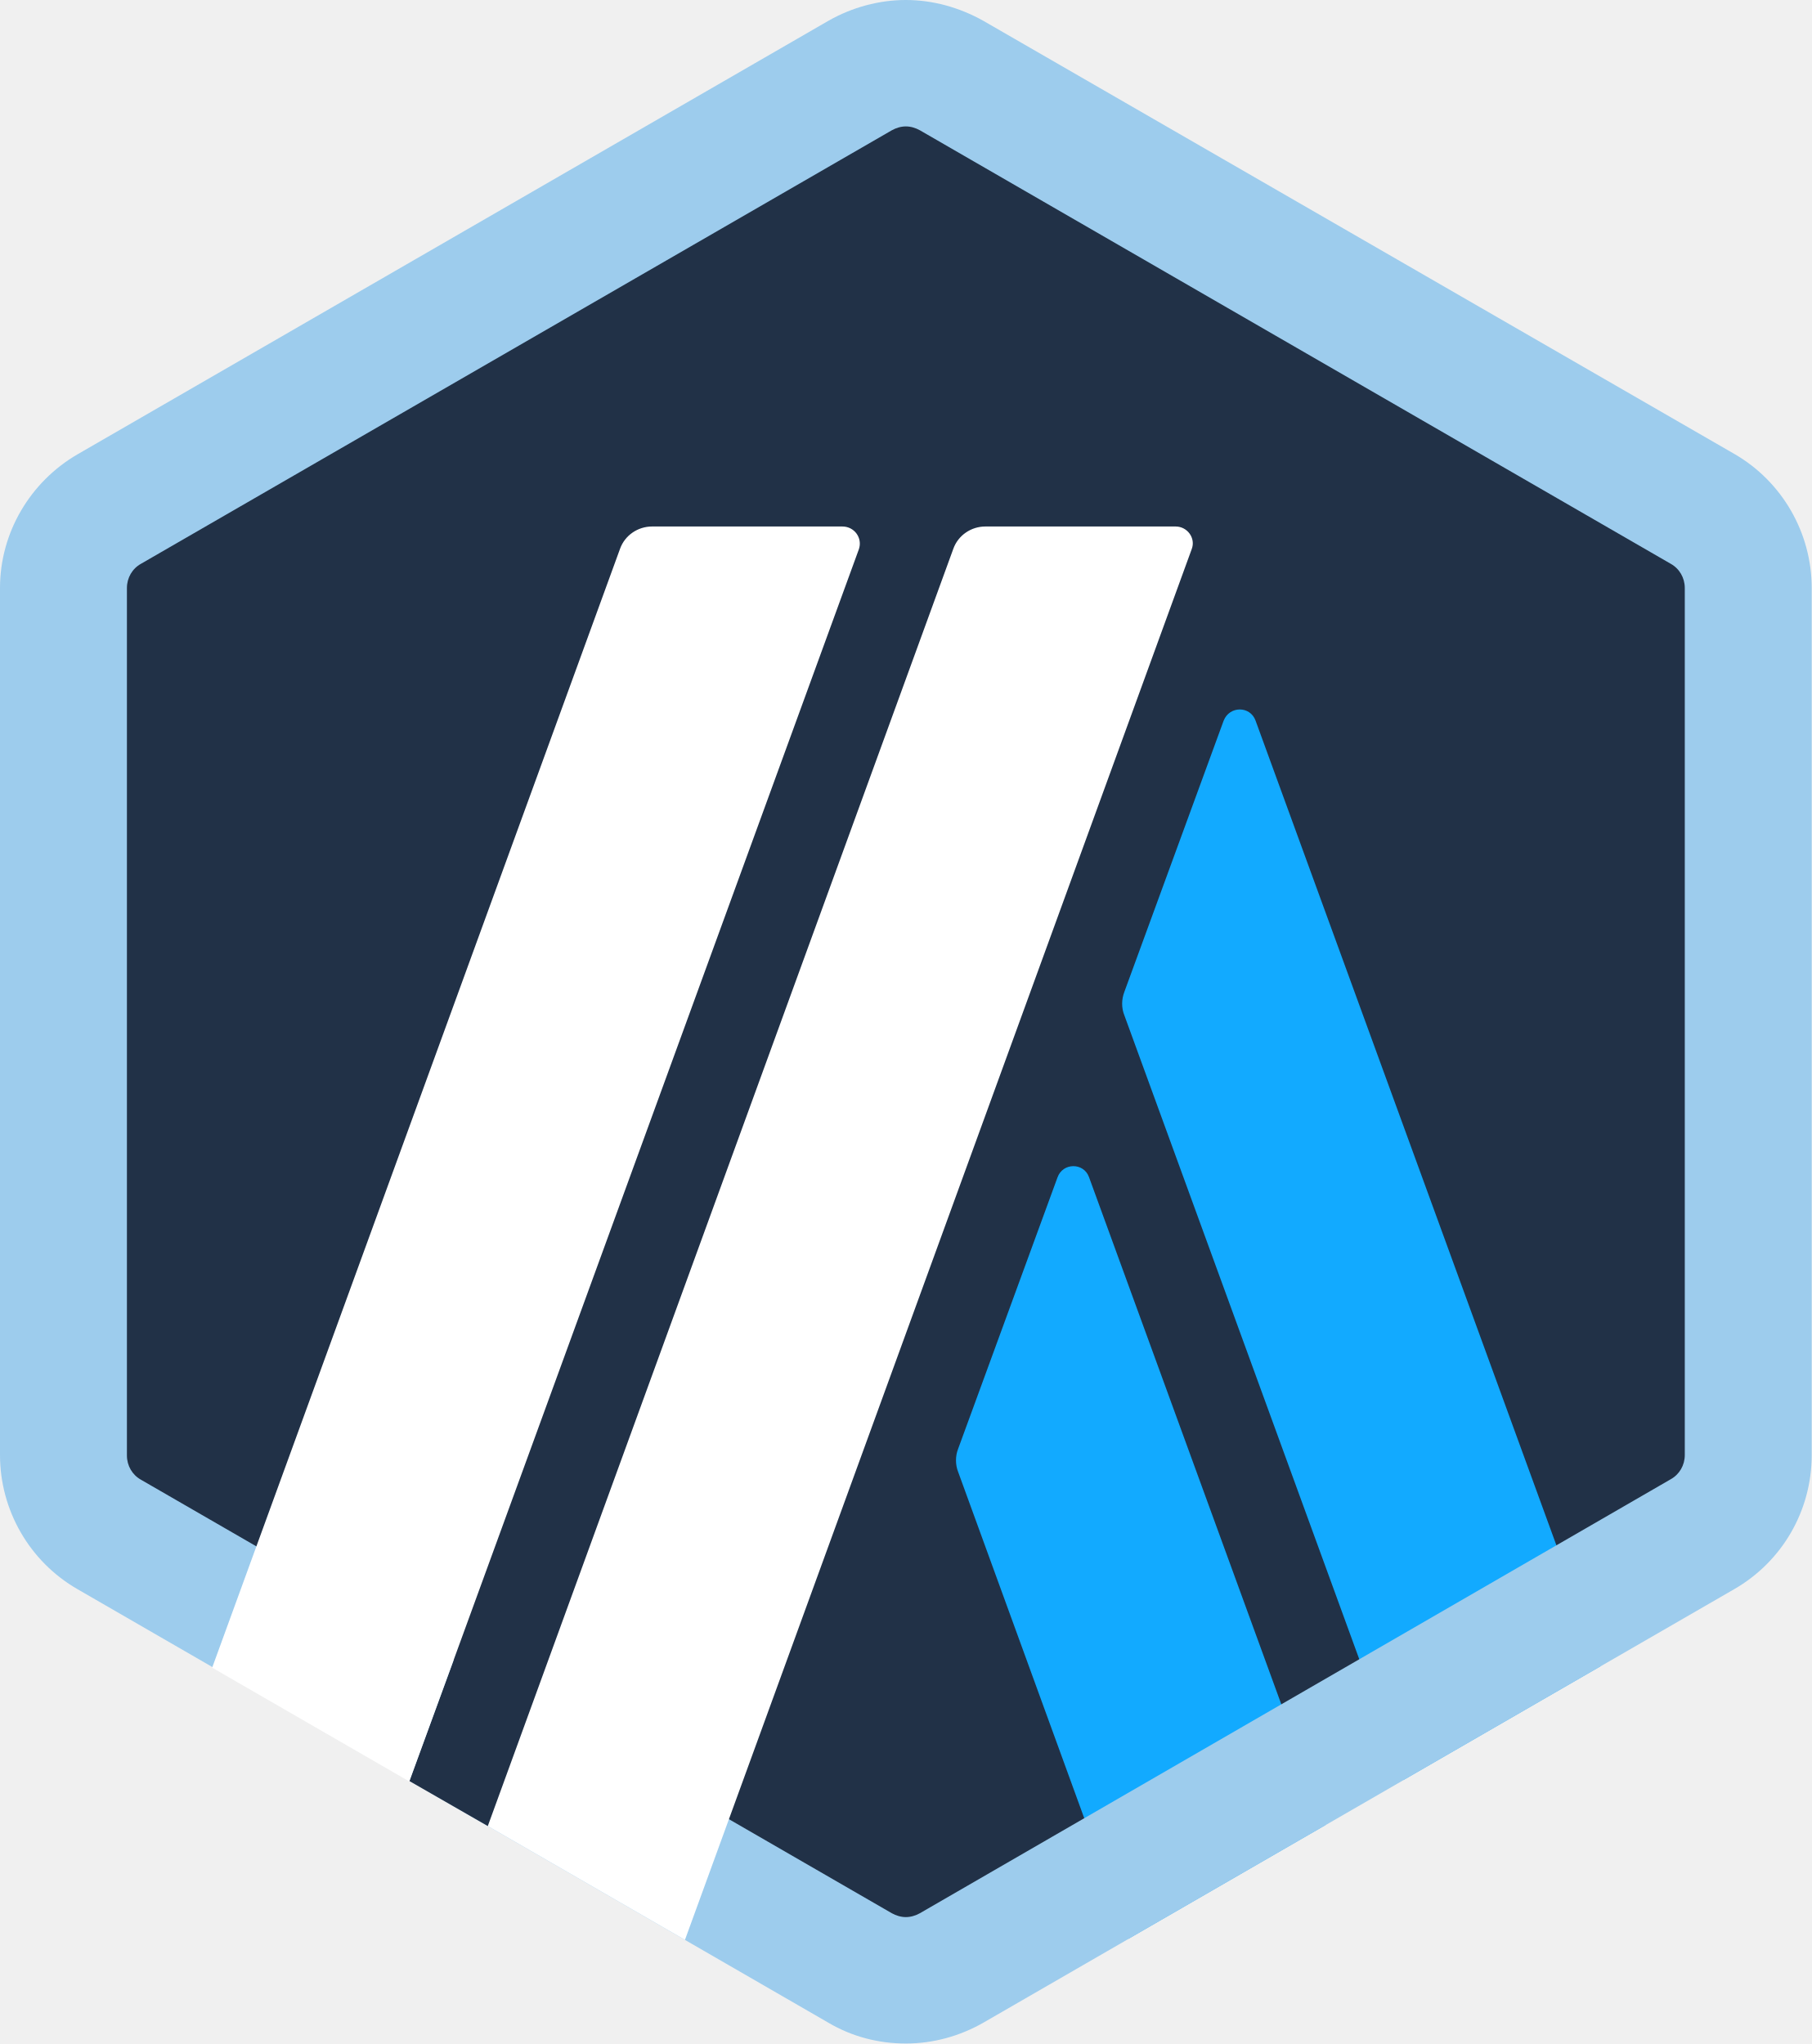
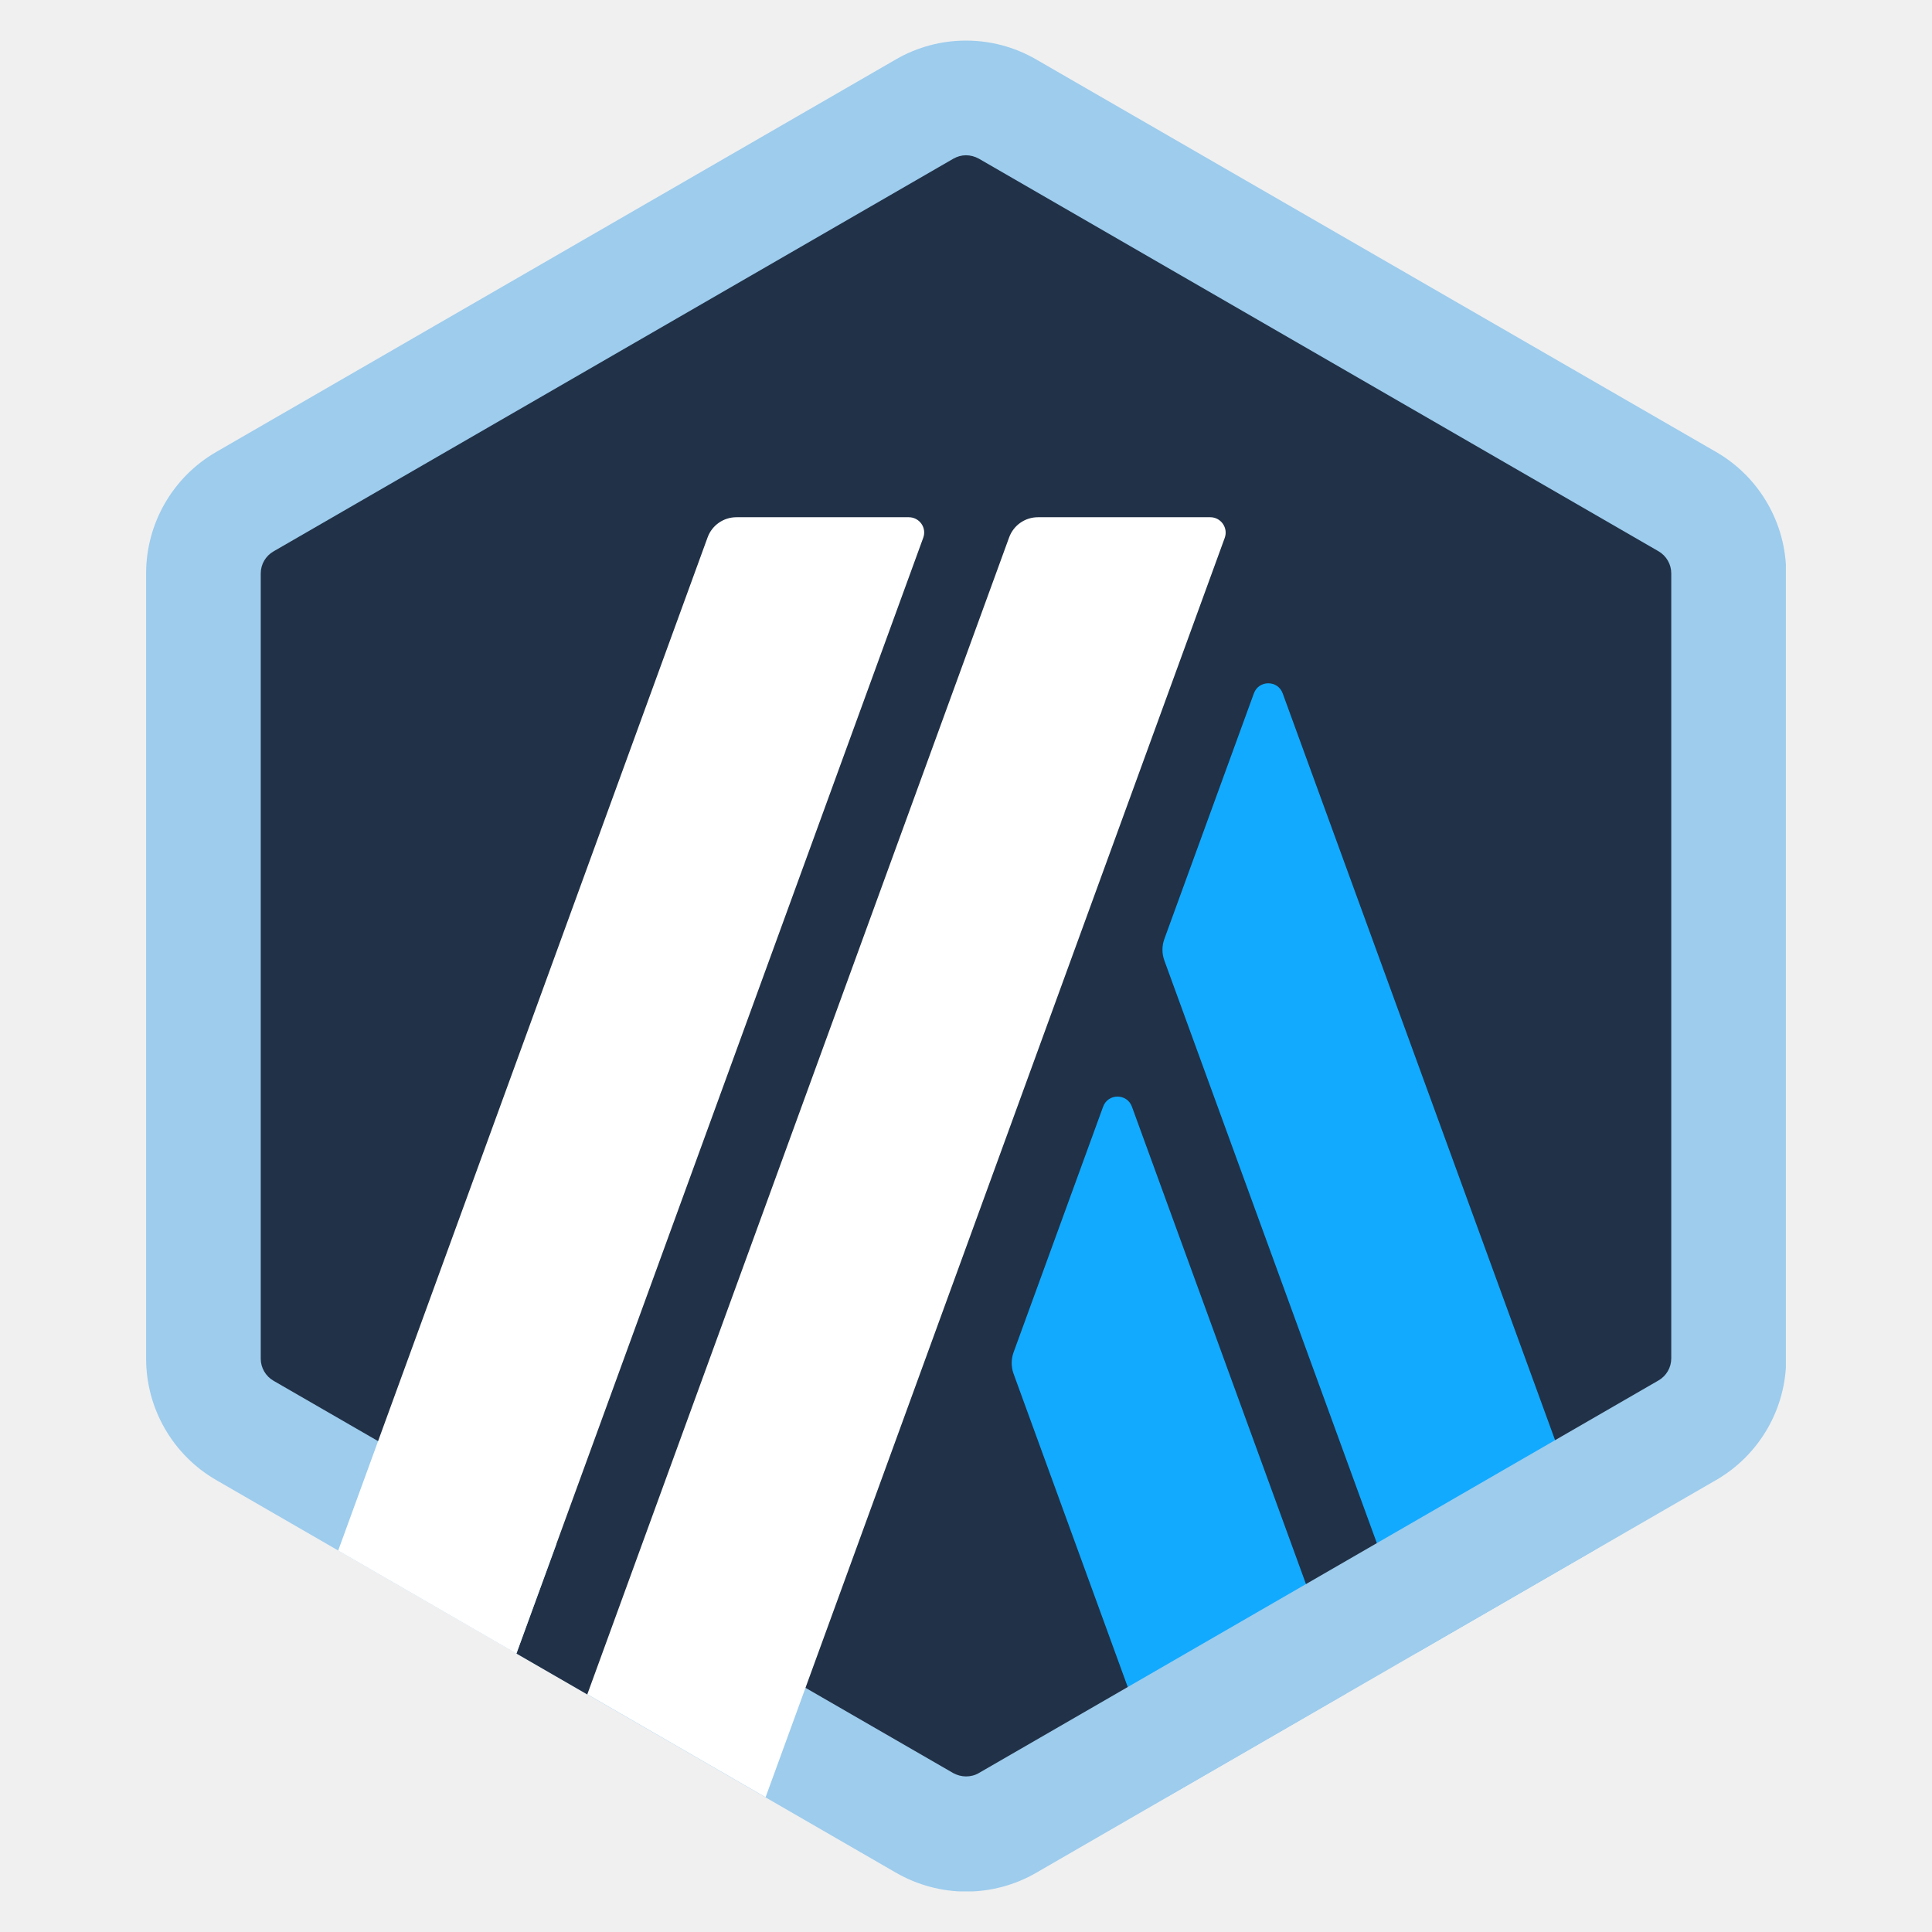
- <svg xmlns="http://www.w3.org/2000/svg" version="1.1" id="Layer_1" x="0px" y="0px" viewBox="0 0 373.9 422" style="enable-background:new 0 0 373.9 422;" xml:space="preserve">
-   <style type="text/css">
- 	.st0{fill:#213147;}
- 	.st1{fill:#12AAFF;}
- 	.st2{fill:#9DCCED;}
- 	.st3{fill:#FFFFFF;}
- </style>
-   <path class="st0" d="M14.2,128.3v165.5c0,10.5,5.6,20.3,14.8,25.5L172.2,402c9.1,5.3,20.4,5.3,29.5,0L345,319.3  c9.1-5.3,14.8-15,14.8-25.5V128.3c0-10.5-5.6-20.3-14.8-25.6L201.7,20c-9.1-5.3-20.4-5.3-29.5,0L28.9,102.7  C19.9,108,14.2,117.7,14.2,128.3z" />
-   <g>
-     <path class="st1" d="M218.3,243.1l-20.5,56c-0.6,1.5-0.6,3.3,0,4.8l35.1,96.4l40.7-23.5l-48.8-133.8   C223.7,240,219.4,240,218.3,243.1L218.3,243.1z" />
-     <path class="st1" d="M259.2,148.8c-1.1-3.1-5.4-3.1-6.6,0l-20.5,56c-0.6,1.6-0.6,3.3,0,4.8l57.6,157.9l40.7-23.5L259.2,148.8   L259.2,148.8z" />
+ <svg xmlns="http://www.w3.org/2000/svg" width="238" height="238" viewBox="0 0 238 238" fill="none">
+   <g clip-path="url(#clip0_4057_1924)">
+     <path d="M25.668 74.308V163.693C25.668 169.4 28.717 174.676 33.654 177.52L111.032 222.222C115.969 225.066 122.048 225.066 126.986 222.222L204.363 177.52C209.301 174.676 212.35 169.4 212.35 163.693V74.308C212.35 68.6 209.301 63.324 204.363 60.48L126.986 15.778C122.048 12.934 115.969 12.934 111.032 15.778L33.636 60.48C28.698 63.324 25.668 68.6 25.668 74.308Z" fill="#213147" />
+     <path d="M135.889 136.336L124.853 166.611C124.554 167.453 124.554 168.37 124.853 169.212L143.838 221.305L165.796 208.619L139.442 136.336C138.844 134.671 136.487 134.671 135.889 136.336Z" fill="#12AAFF" />
+     <path d="M158.015 85.422C157.416 83.757 155.059 83.757 154.461 85.422L143.426 115.697C143.126 116.539 143.126 117.456 143.426 118.298L174.53 203.585L196.488 190.899L158.015 85.422Z" fill="#12AAFF" />
+     <path d="M119 19.127C119.542 19.127 120.085 19.277 120.571 19.539L204.308 67.908C205.28 68.469 205.879 69.517 205.879 70.621V167.341C205.879 168.464 205.28 169.493 204.308 170.054L120.571 218.424C120.104 218.704 119.542 218.835 119 218.835C118.458 218.835 117.915 218.686 117.429 218.424L33.692 170.092C32.72 169.53 32.121 168.483 32.121 167.379V70.64C32.121 69.517 32.72 68.488 33.692 67.927L117.429 19.558C117.915 19.277 118.458 19.127 119 19.127ZM119 5C116.026 5 113.034 5.767 110.359 7.32L26.641 55.671C21.292 58.758 18 64.465 18 70.64V167.36C18 173.535 21.292 179.242 26.641 182.329L110.378 230.698C113.052 232.233 116.026 233.019 119.019 233.019C121.993 233.019 124.985 232.252 127.66 230.698L211.396 182.329C216.746 179.242 220.037 173.535 220.037 167.36V70.64C220.037 64.465 216.746 58.758 211.396 55.671L127.641 7.32C124.966 5.767 121.974 5 119 5Z" fill="#9DCCED" />
+     <path d="M63.619 203.698L71.325 182.591L86.83 195.483L72.335 208.731L63.619 203.698Z" fill="#213147" />
+     <path d="M111.949 63.717H90.72C89.13 63.717 87.709 64.709 87.166 66.205L41.66 191.011L63.618 203.698L113.726 66.262C114.193 65.027 113.277 63.717 111.949 63.717Z" fill="white" />
+     <path d="M149.095 63.717H127.866C126.276 63.717 124.855 64.709 124.312 66.205L72.353 208.712L94.312 221.399L150.872 66.262C151.321 65.027 150.404 63.717 149.095 63.717Z" fill="white" />
  </g>
-   <path class="st2" d="M187,26.1c1,0,2,0.3,2.9,0.8l155,89.5c1.8,1,2.9,2.9,2.9,5v179c0,2.1-1.1,4-2.9,5l-155,89.6  c-0.9,0.5-1.9,0.8-2.9,0.8s-2-0.3-2.9-0.8l-155-89.5c-1.8-1-2.9-2.9-2.9-5V121.4c0-2.1,1.1-4,2.9-5l155-89.5  C185,26.4,186,26.1,187,26.1 M187,0c-5.5,0-11.1,1.5-16,4.3L16,93.8c-9.8,5.7-16,16.2-16,27.6v179c0,11.4,6.1,22,16,27.7l155,89.5  c4.9,2.9,10.4,4.3,16,4.3s11.1-1.5,16-4.3l155-89.5c9.9-5.7,16-16.2,16-27.7v-179c0-11.4-6.1-22-16-27.7L203,4.3  C198,1.5,192.5,0,187,0L187,0L187,0z" />
-   <polygon class="st0" points="84.5,367.7 98.8,328.7 127.4,352.5 100.7,377 " />
-   <g>
-     <path class="st3" d="M173.9,108.7h-39.3c-2.9,0-5.6,1.8-6.6,4.6l-84.2,231l40.7,23.5l92.8-254.4   C178.1,111.1,176.4,108.7,173.9,108.7L173.9,108.7z" />
-     <path class="st3" d="M242.7,108.7h-39.3c-2.9,0-5.6,1.8-6.6,4.6L100.7,377l40.7,23.5L246,113.4   C246.9,111.1,245.1,108.7,242.7,108.7z" />
-   </g>
+   <defs>
+     <clipPath id="clip0_4057_1924">
+       <rect width="202" height="228" fill="white" transform="translate(18 5)" />
+     </clipPath>
+   </defs>
</svg>
